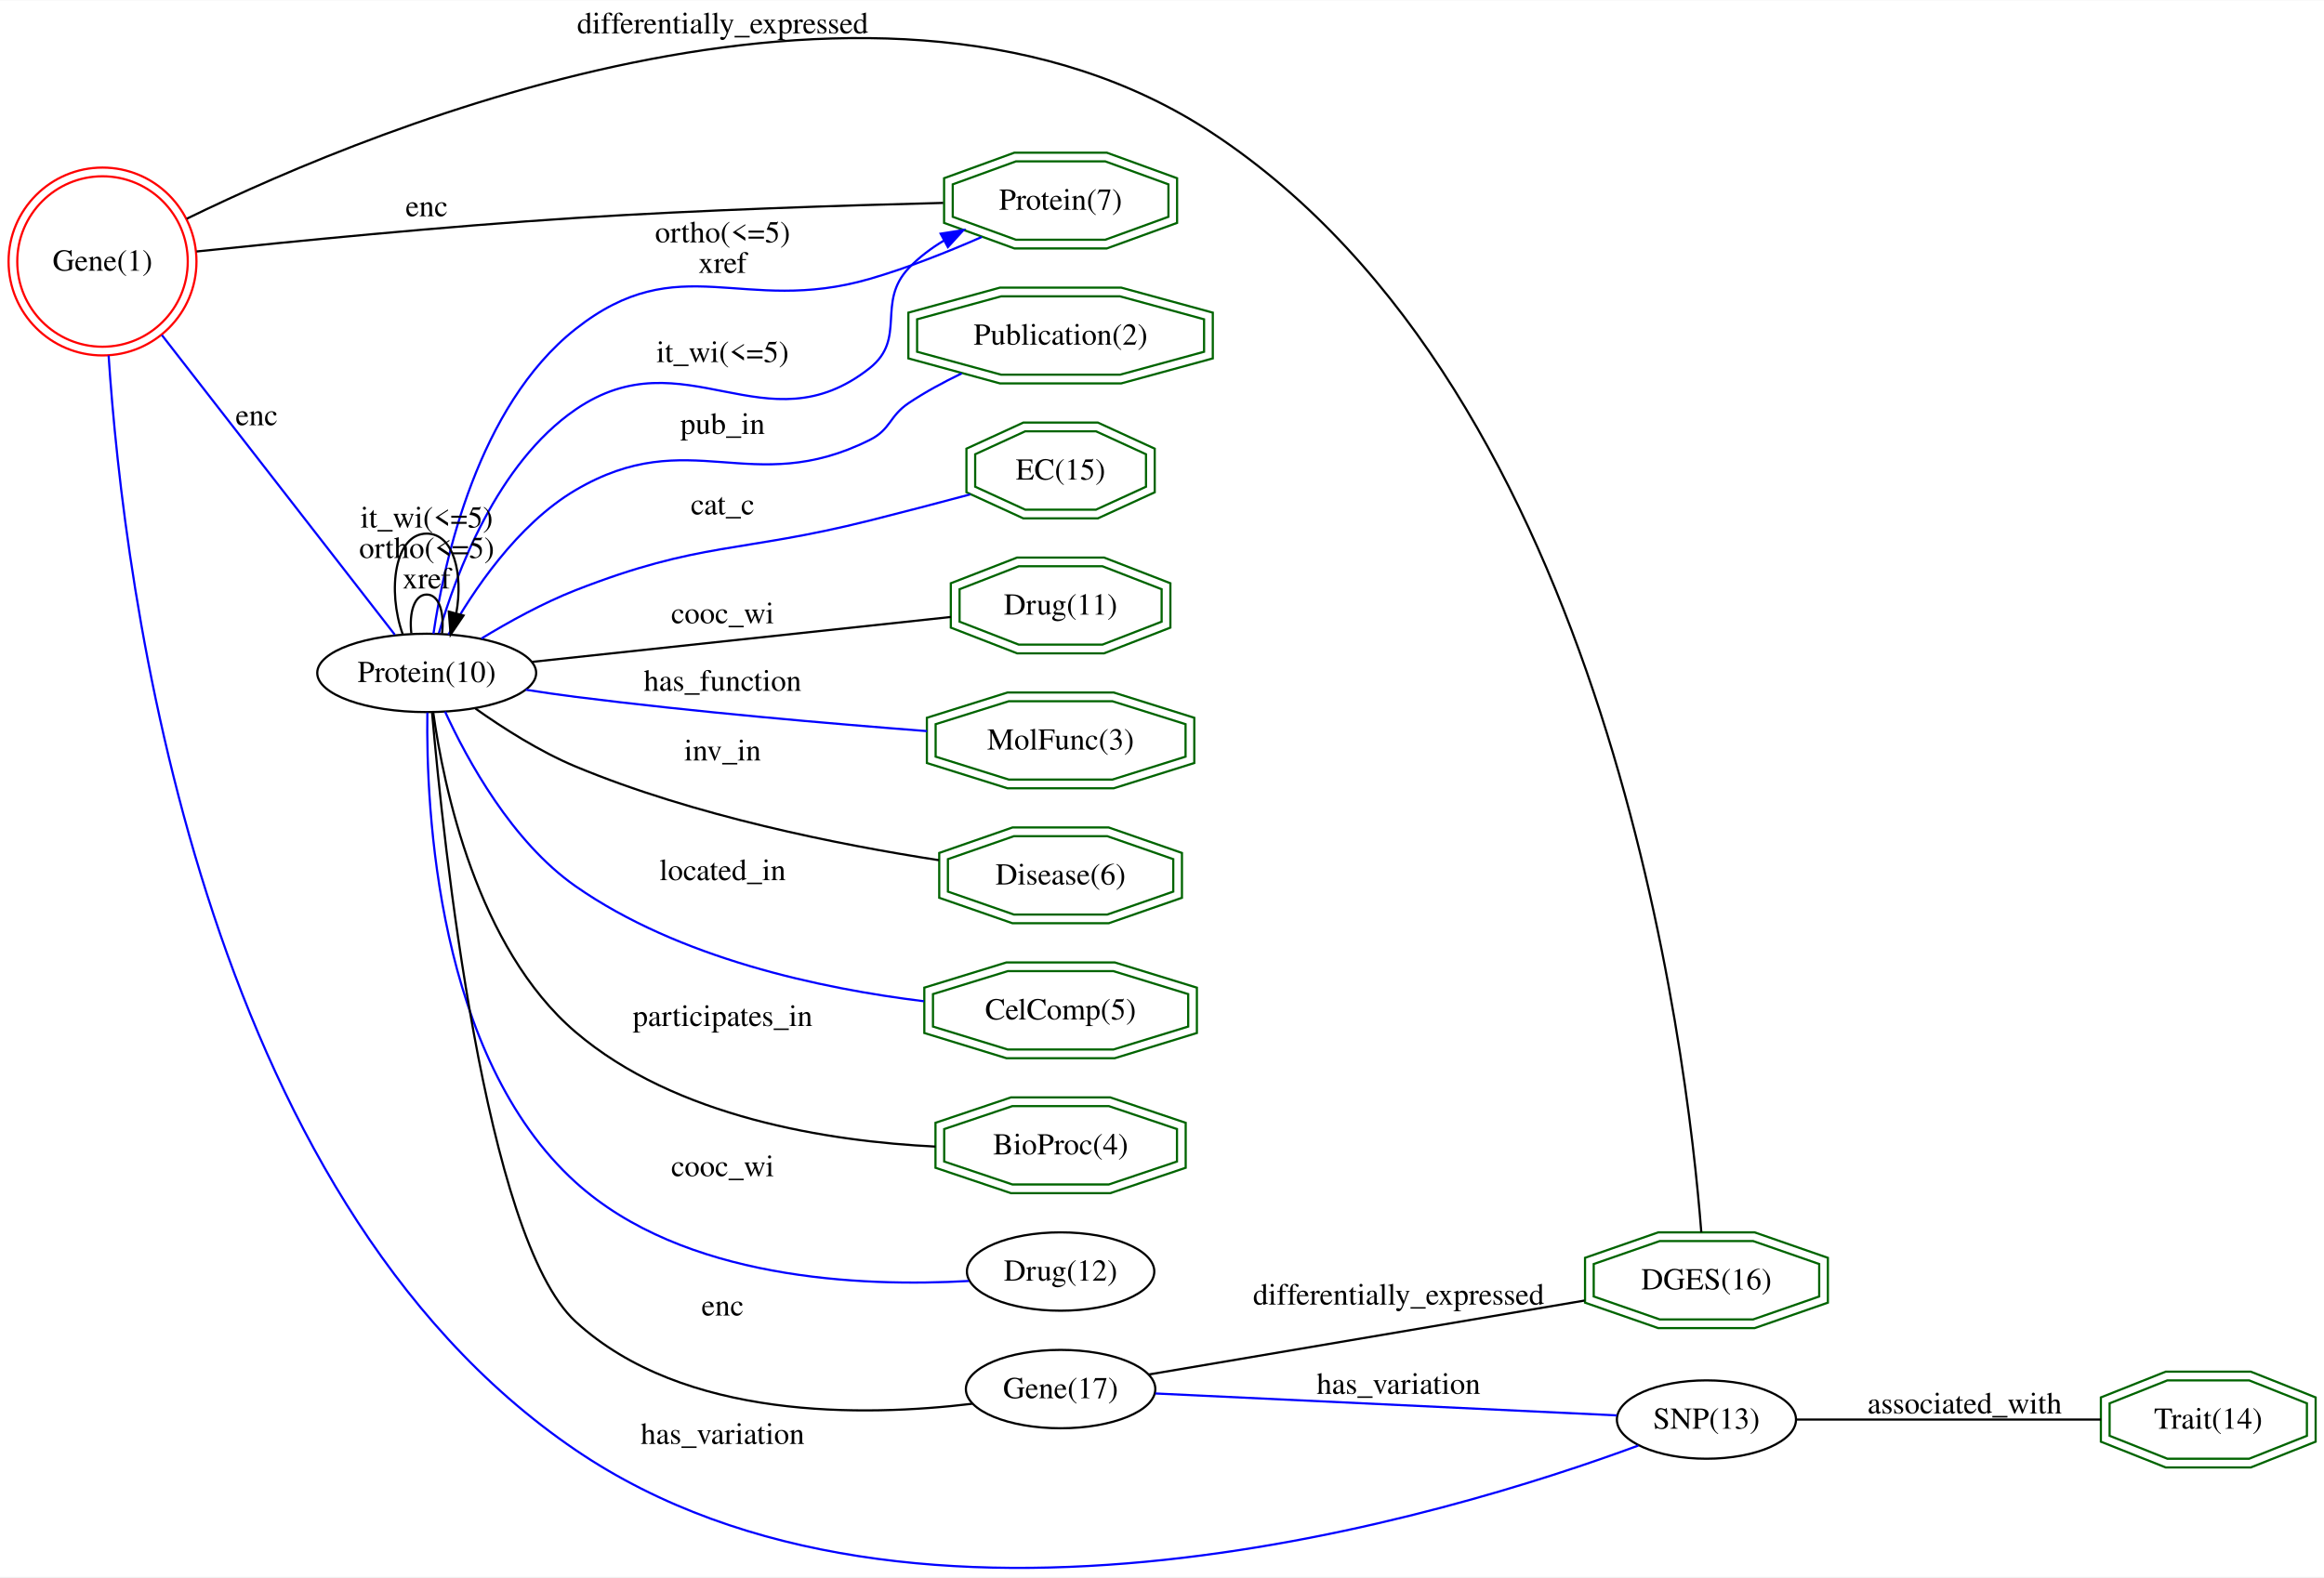
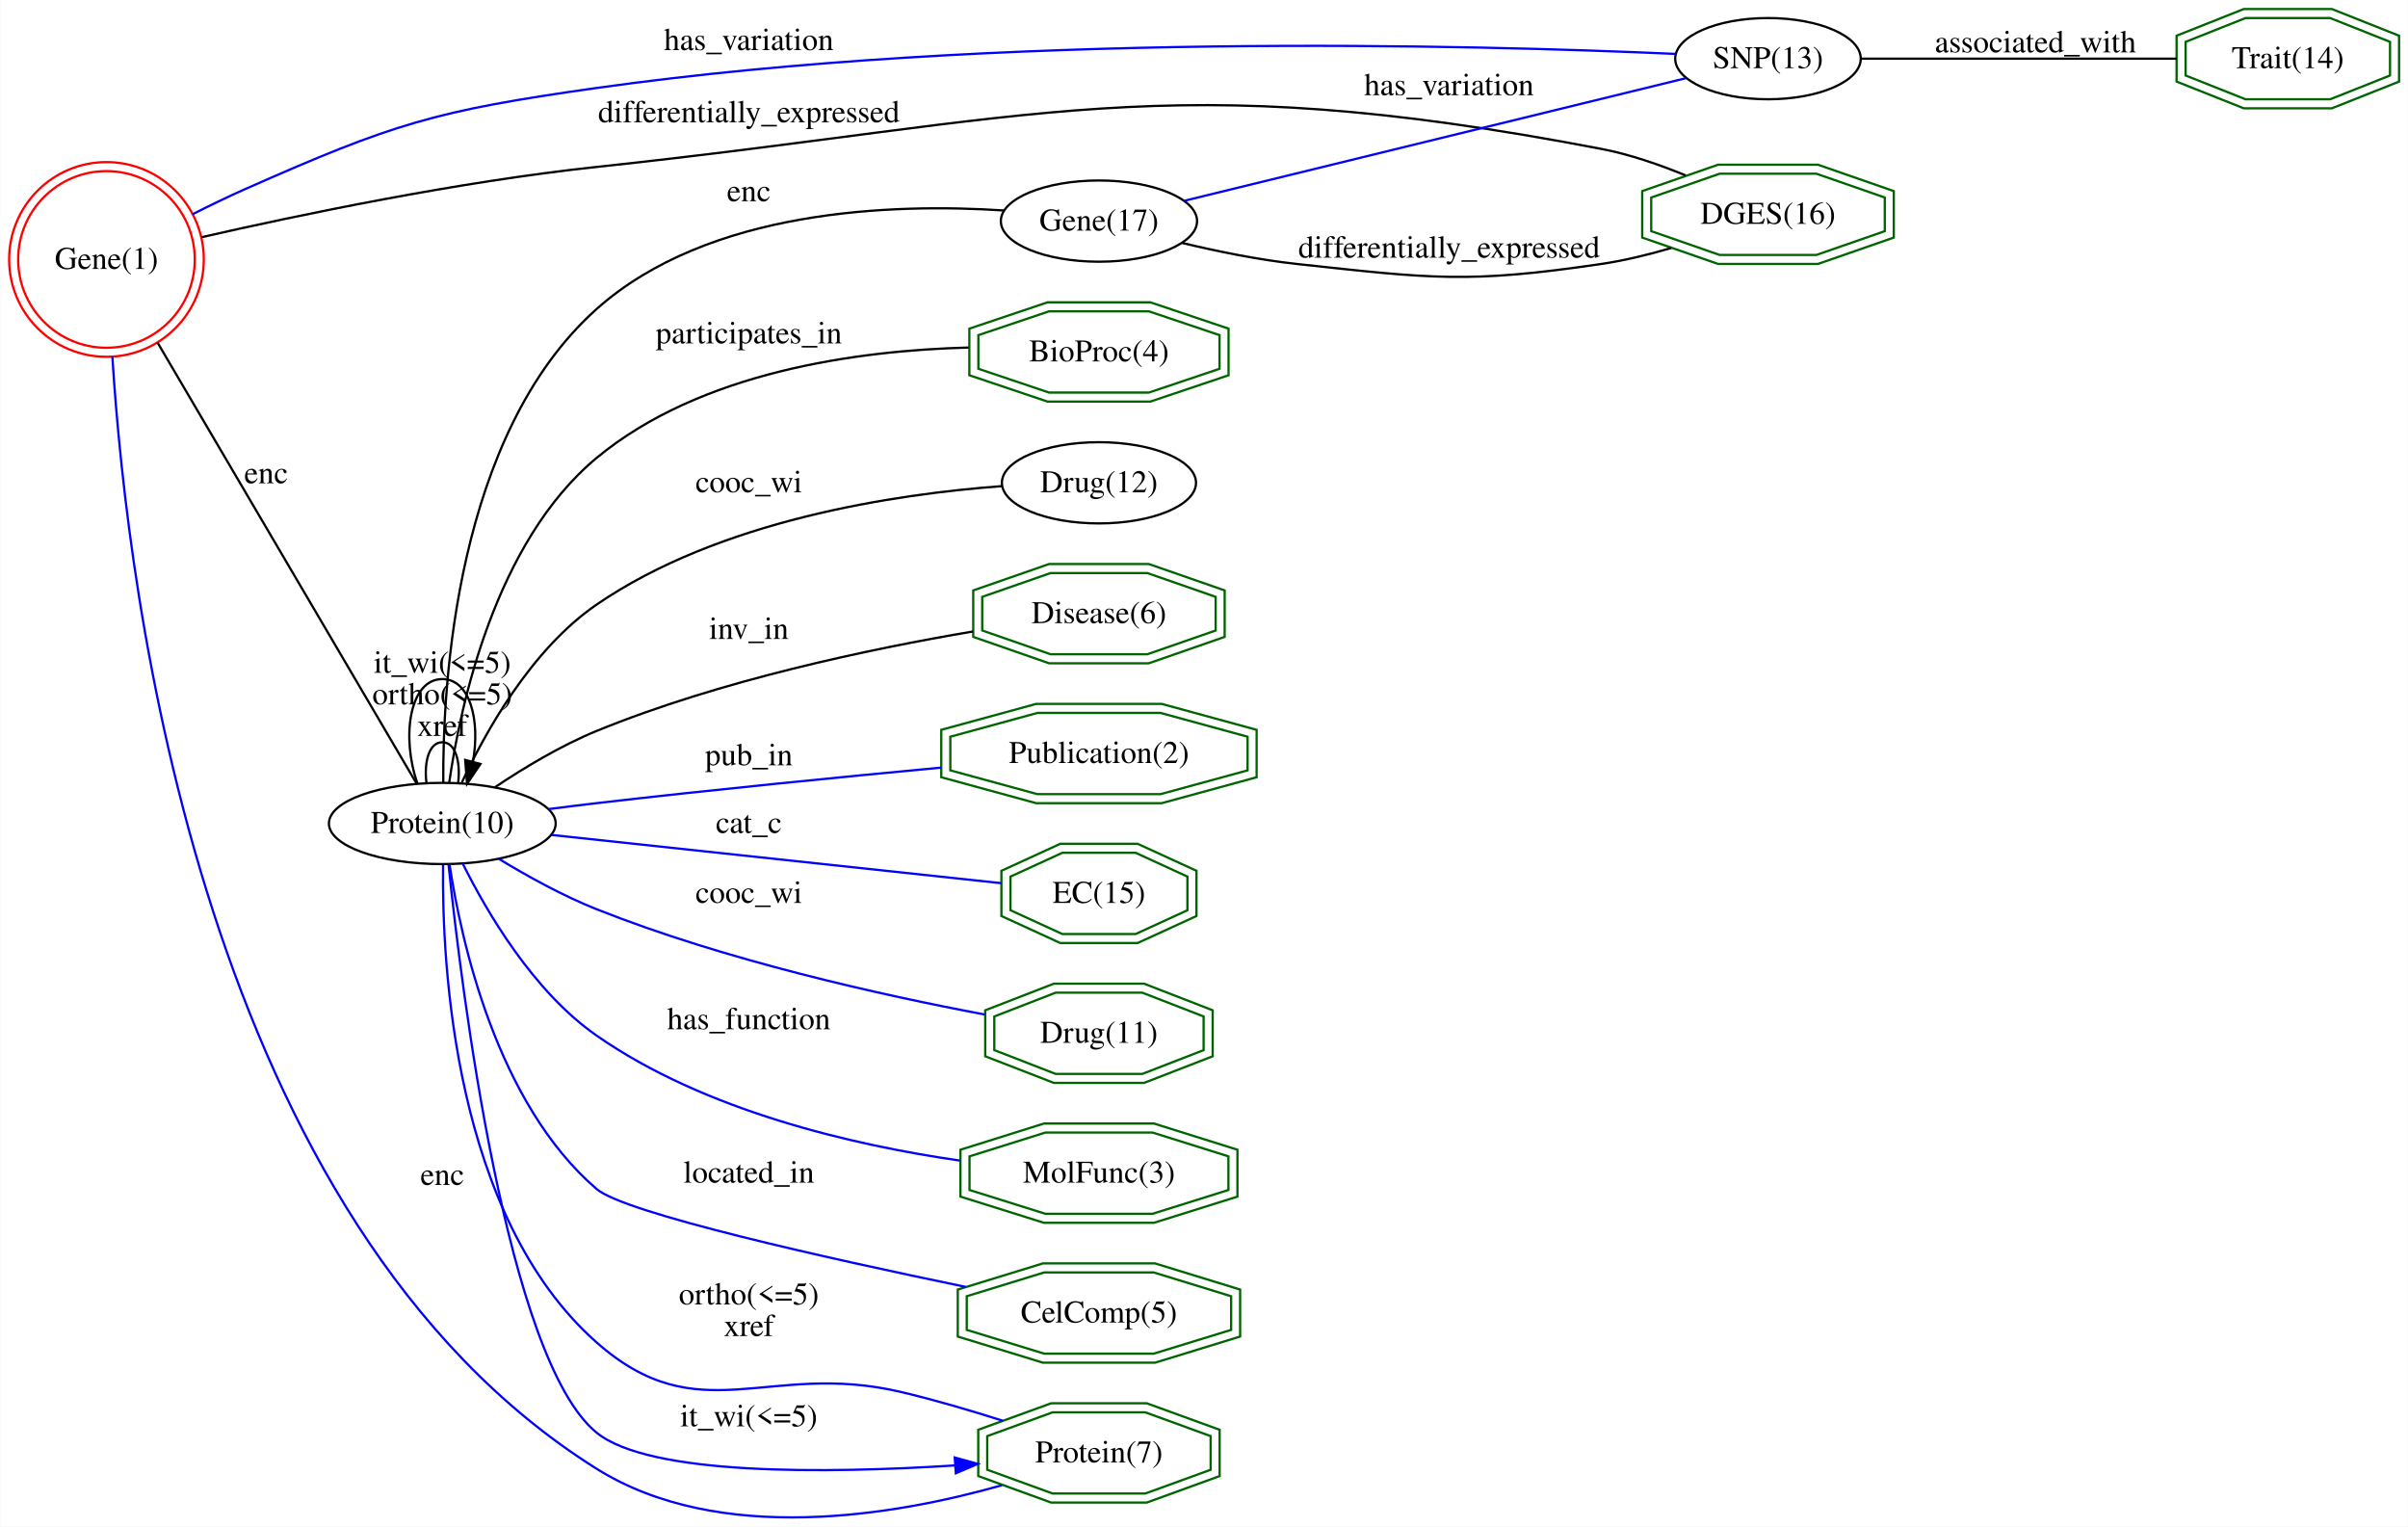
- <svg xmlns="http://www.w3.org/2000/svg" width="1423px" height="966px" viewBox="0.00 0.00 1067.32 724.28">
-   <g id="graph0" class="graph" transform=" rotate(0) translate(4 720.28)">
-     <polygon fill="white" stroke="transparent" points="-4,4 -4,-720.28 1063.32,-720.28 1063.32,4 -4,4" />
+ <svg xmlns="http://www.w3.org/2000/svg" width="1423px" height="902px" viewBox="0.00 0.00 1067.32 676.70">
+   <g id="graph0" class="graph" transform=" rotate(0) translate(4 672.7)">
+     <polygon fill="white" stroke="transparent" points="-4,4 -4,-672.7 1063.32,-672.7 1063.32,4 -4,4" />
    <g id="node1" class="node">
-       <polygon fill="none" stroke="darkgreen" points="548.98,-558.82 548.98,-573.73 510.38,-584.28 455.79,-584.28 417.19,-573.73 417.19,-558.82 455.79,-548.28 510.38,-548.28 548.98,-558.82" />
-       <polygon fill="none" stroke="darkgreen" points="552.99,-555.77 552.99,-576.79 510.92,-588.28 455.25,-588.28 413.18,-576.79 413.18,-555.77 455.25,-544.28 510.92,-544.28 552.99,-555.77" />
-       <text text-anchor="middle" x="483.09" y="-562.08" font-family="Times,serif" font-size="14.00">Publication(2)</text>
+       <polygon fill="none" stroke="darkgreen" points="1055.47,-639.24 1055.47,-654.15 1028.93,-664.7 991.4,-664.7 964.86,-654.15 964.86,-639.24 991.4,-628.7 1028.93,-628.7 1055.47,-639.24" />
+       <polygon fill="none" stroke="darkgreen" points="1059.48,-636.53 1059.48,-656.87 1029.7,-668.7 990.63,-668.7 960.85,-656.87 960.85,-636.53 990.63,-624.7 1029.7,-624.7 1059.48,-636.53" />
+       <text text-anchor="middle" x="1010.16" y="-642.5" font-family="Times,serif" font-size="14.00">Trait(14)</text>
    </g>
    <g id="node2" class="node">
-       <polygon fill="none" stroke="darkgreen" points="522.31,-496.82 522.31,-511.73 499.34,-522.28 466.84,-522.28 443.86,-511.73 443.86,-496.82 466.84,-486.28 499.34,-486.28 522.31,-496.82" />
-       <polygon fill="none" stroke="darkgreen" points="526.32,-494.26 526.32,-514.3 500.21,-526.28 465.96,-526.28 439.85,-514.3 439.85,-494.26 465.96,-482.28 500.21,-482.28 526.32,-494.26" />
-       <text text-anchor="middle" x="483.09" y="-500.08" font-family="Times,serif" font-size="14.00">EC(15)</text>
+       <polygon fill="none" stroke="darkgreen" points="534.83,-393.24 534.83,-408.15 504.52,-418.7 461.65,-418.7 431.34,-408.15 431.34,-393.24 461.65,-382.7 504.52,-382.7 534.83,-393.24" />
+       <polygon fill="none" stroke="darkgreen" points="538.82,-390.4 538.82,-411 505.19,-422.7 460.98,-422.7 427.35,-411 427.35,-390.4 460.98,-378.7 505.19,-378.7 538.82,-390.4" />
+       <text text-anchor="middle" x="483.09" y="-396.5" font-family="Times,serif" font-size="14.00">Disease(6)</text>
    </g>
    <g id="node3" class="node">
-       <polygon fill="none" stroke="darkgreen" points="529.49,-434.82 529.49,-449.73 502.31,-460.28 463.87,-460.28 436.69,-449.73 436.69,-434.82 463.87,-424.28 502.31,-424.28 529.49,-434.82" />
-       <polygon fill="none" stroke="darkgreen" points="533.51,-432.09 533.51,-452.47 503.06,-464.28 463.11,-464.28 432.67,-452.47 432.67,-432.09 463.11,-420.28 503.06,-420.28 533.51,-432.09" />
-       <text text-anchor="middle" x="483.09" y="-438.08" font-family="Times,serif" font-size="14.00">Drug(11)</text>
+       <polygon fill="none" stroke="darkgreen" points="548.98,-331.24 548.98,-346.15 510.38,-356.7 455.79,-356.7 417.19,-346.15 417.19,-331.24 455.79,-320.7 510.38,-320.7 548.98,-331.24" />
+       <polygon fill="none" stroke="darkgreen" points="552.99,-328.19 552.99,-349.21 510.92,-360.7 455.25,-360.7 413.18,-349.21 413.18,-328.19 455.25,-316.7 510.92,-316.7 552.99,-328.19" />
+       <text text-anchor="middle" x="483.09" y="-334.5" font-family="Times,serif" font-size="14.00">Publication(2)</text>
    </g>
    <g id="node4" class="node">
-       <polygon fill="none" stroke="darkgreen" points="831.48,-124.82 831.48,-139.73 801.15,-150.28 758.26,-150.28 727.93,-139.73 727.93,-124.82 758.26,-114.28 801.15,-114.28 831.48,-124.82" />
-       <polygon fill="none" stroke="darkgreen" points="835.47,-121.98 835.47,-142.58 801.82,-154.28 757.59,-154.28 723.94,-142.58 723.94,-121.98 757.59,-110.28 801.82,-110.28 835.47,-121.98" />
-       <text text-anchor="middle" x="779.7" y="-128.08" font-family="Times,serif" font-size="14.00">DGES(16)</text>
+       <polygon fill="none" stroke="darkgreen" points="522.31,-269.24 522.31,-284.15 499.34,-294.7 466.84,-294.7 443.86,-284.15 443.86,-269.24 466.84,-258.7 499.34,-258.7 522.31,-269.24" />
+       <polygon fill="none" stroke="darkgreen" points="526.32,-266.68 526.32,-286.72 500.21,-298.7 465.96,-298.7 439.85,-286.72 439.85,-266.68 465.96,-254.7 500.21,-254.7 526.32,-266.68" />
+       <text text-anchor="middle" x="483.09" y="-272.5" font-family="Times,serif" font-size="14.00">EC(15)</text>
    </g>
    <g id="node5" class="node">
-       <polygon fill="none" stroke="darkgreen" points="1055.47,-60.82 1055.47,-75.73 1028.93,-86.28 991.4,-86.28 964.86,-75.73 964.86,-60.82 991.4,-50.28 1028.93,-50.28 1055.47,-60.82" />
-       <polygon fill="none" stroke="darkgreen" points="1059.48,-58.11 1059.48,-78.45 1029.7,-90.28 990.63,-90.28 960.85,-78.45 960.85,-58.11 990.63,-46.28 1029.7,-46.28 1059.48,-58.11" />
-       <text text-anchor="middle" x="1010.16" y="-64.08" font-family="Times,serif" font-size="14.00">Trait(14)</text>
+       <polygon fill="none" stroke="darkgreen" points="529.49,-207.24 529.49,-222.15 502.31,-232.7 463.87,-232.7 436.69,-222.15 436.69,-207.24 463.87,-196.7 502.31,-196.7 529.49,-207.24" />
+       <polygon fill="none" stroke="darkgreen" points="533.51,-204.51 533.51,-224.89 503.06,-236.7 463.11,-236.7 432.67,-224.89 432.67,-204.51 463.11,-192.7 503.06,-192.7 533.51,-204.51" />
+       <text text-anchor="middle" x="483.09" y="-210.5" font-family="Times,serif" font-size="14.00">Drug(11)</text>
    </g>
    <g id="node6" class="node">
-       <polygon fill="none" stroke="darkgreen" points="540.48,-372.82 540.48,-387.73 506.86,-398.28 459.32,-398.28 425.7,-387.73 425.7,-372.82 459.32,-362.28 506.86,-362.28 540.48,-372.82" />
-       <polygon fill="none" stroke="darkgreen" points="544.49,-369.89 544.49,-390.67 507.48,-402.28 458.7,-402.28 421.68,-390.67 421.68,-369.89 458.7,-358.28 507.48,-358.28 544.49,-369.89" />
-       <text text-anchor="middle" x="483.09" y="-376.08" font-family="Times,serif" font-size="14.00">MolFunc(3)</text>
+       <polygon fill="none" stroke="darkgreen" points="831.48,-570.24 831.48,-585.15 801.15,-595.7 758.26,-595.7 727.93,-585.15 727.93,-570.24 758.26,-559.7 801.15,-559.7 831.48,-570.24" />
+       <polygon fill="none" stroke="darkgreen" points="835.47,-567.4 835.47,-588 801.82,-599.7 757.59,-599.7 723.94,-588 723.94,-567.4 757.59,-555.7 801.82,-555.7 835.47,-567.4" />
+       <text text-anchor="middle" x="779.7" y="-573.5" font-family="Times,serif" font-size="14.00">DGES(16)</text>
    </g>
    <g id="node7" class="node">
-       <polygon fill="none" stroke="darkgreen" points="534.83,-310.82 534.83,-325.73 504.52,-336.28 461.65,-336.28 431.34,-325.73 431.34,-310.82 461.65,-300.28 504.52,-300.28 534.83,-310.82" />
-       <polygon fill="none" stroke="darkgreen" points="538.82,-307.98 538.82,-328.58 505.19,-340.28 460.98,-340.28 427.35,-328.58 427.35,-307.98 460.98,-296.28 505.19,-296.28 538.82,-307.98" />
-       <text text-anchor="middle" x="483.09" y="-314.08" font-family="Times,serif" font-size="14.00">Disease(6)</text>
+       <polygon fill="none" stroke="darkgreen" points="540.48,-145.24 540.48,-160.15 506.86,-170.7 459.32,-170.7 425.7,-160.15 425.7,-145.24 459.32,-134.7 506.86,-134.7 540.48,-145.24" />
+       <polygon fill="none" stroke="darkgreen" points="544.49,-142.31 544.49,-163.09 507.48,-174.7 458.7,-174.7 421.68,-163.09 421.68,-142.31 458.7,-130.7 507.48,-130.7 544.49,-142.31" />
+       <text text-anchor="middle" x="483.09" y="-148.5" font-family="Times,serif" font-size="14.00">MolFunc(3)</text>
    </g>
    <g id="node8" class="node">
-       <polygon fill="none" stroke="darkgreen" points="541.69,-248.82 541.69,-263.73 507.36,-274.28 458.81,-274.28 424.48,-263.73 424.48,-248.82 458.81,-238.28 507.36,-238.28 541.69,-248.82" />
-       <polygon fill="none" stroke="darkgreen" points="545.68,-245.86 545.68,-266.69 507.96,-278.28 458.22,-278.28 420.5,-266.69 420.5,-245.86 458.22,-234.28 507.96,-234.28 545.68,-245.86" />
-       <text text-anchor="middle" x="483.09" y="-252.08" font-family="Times,serif" font-size="14.00">CelComp(5)</text>
+       <polygon fill="none" stroke="darkgreen" points="541.69,-83.24 541.69,-98.15 507.36,-108.7 458.81,-108.7 424.48,-98.15 424.48,-83.24 458.81,-72.7 507.36,-72.7 541.69,-83.24" />
+       <polygon fill="none" stroke="darkgreen" points="545.68,-80.28 545.68,-101.11 507.96,-112.7 458.22,-112.7 420.5,-101.11 420.5,-80.28 458.22,-68.7 507.96,-68.7 545.68,-80.28" />
+       <text text-anchor="middle" x="483.09" y="-86.5" font-family="Times,serif" font-size="14.00">CelComp(5)</text>
    </g>
    <g id="node9" class="node">
-       <polygon fill="none" stroke="darkgreen" points="532.61,-620.82 532.61,-635.73 503.6,-646.28 462.57,-646.28 433.56,-635.73 433.56,-620.82 462.57,-610.28 503.6,-610.28 532.61,-620.82" />
-       <polygon fill="none" stroke="darkgreen" points="536.59,-618.02 536.59,-638.54 504.3,-650.28 461.88,-650.28 429.58,-638.54 429.58,-618.02 461.88,-606.28 504.3,-606.28 536.59,-618.02" />
-       <text text-anchor="middle" x="483.09" y="-624.08" font-family="Times,serif" font-size="14.00">Protein(7)</text>
+       <polygon fill="none" stroke="darkgreen" points="532.61,-21.24 532.61,-36.15 503.6,-46.7 462.57,-46.7 433.56,-36.15 433.56,-21.24 462.57,-10.7 503.6,-10.7 532.61,-21.24" />
+       <polygon fill="none" stroke="darkgreen" points="536.59,-18.44 536.59,-38.96 504.3,-50.7 461.88,-50.7 429.58,-38.96 429.58,-18.44 461.88,-6.7 504.3,-6.7 536.59,-18.44" />
+       <text text-anchor="middle" x="483.09" y="-24.5" font-family="Times,serif" font-size="14.00">Protein(7)</text>
    </g>
    <g id="node10" class="node">
-       <polygon fill="none" stroke="darkgreen" points="536.54,-186.82 536.54,-201.73 505.23,-212.28 460.95,-212.28 429.63,-201.73 429.63,-186.82 460.95,-176.28 505.23,-176.28 536.54,-186.82" />
-       <polygon fill="none" stroke="darkgreen" points="540.54,-183.95 540.54,-204.61 505.88,-216.28 460.29,-216.28 425.63,-204.61 425.63,-183.95 460.29,-172.28 505.88,-172.28 540.54,-183.95" />
-       <text text-anchor="middle" x="483.09" y="-190.08" font-family="Times,serif" font-size="14.00">BioProc(4)</text>
+       <polygon fill="none" stroke="darkgreen" points="536.54,-509.24 536.54,-524.15 505.23,-534.7 460.95,-534.7 429.63,-524.15 429.63,-509.24 460.95,-498.7 505.23,-498.7 536.54,-509.24" />
+       <polygon fill="none" stroke="darkgreen" points="540.54,-506.37 540.54,-527.03 505.88,-538.7 460.29,-538.7 425.63,-527.03 425.63,-506.37 460.29,-494.7 505.88,-494.7 540.54,-506.37" />
+       <text text-anchor="middle" x="483.09" y="-512.5" font-family="Times,serif" font-size="14.00">BioProc(4)</text>
    </g>
    <g id="node11" class="node">
-       <ellipse fill="none" stroke="red" cx="43.08" cy="-600.28" rx="39.15" ry="39.15" />
-       <ellipse fill="none" stroke="red" cx="43.08" cy="-600.28" rx="43.15" ry="43.15" />
-       <text text-anchor="middle" x="43.08" y="-596.08" font-family="Times,serif" font-size="14.00">Gene(1)</text>
+       <ellipse fill="none" stroke="red" cx="43.08" cy="-557.7" rx="39.15" ry="39.15" />
+       <ellipse fill="none" stroke="red" cx="43.08" cy="-557.7" rx="43.15" ry="43.15" />
+       <text text-anchor="middle" x="43.08" y="-553.5" font-family="Times,serif" font-size="14.00">Gene(1)</text>
    </g>
    <g id="edge17" class="edge">
-       <path fill="none" stroke="black" d="M81.75,-619.92C171.66,-663.79 402.48,-758.38 552.79,-659.28 735,-539.14 770.81,-238.23 777.34,-154.31" />
-       <text text-anchor="middle" x="327.87" y="-705.08" font-family="Times,serif" font-size="14.00">differentially_expressed</text>
+       <path fill="none" stroke="black" d="M85.24,-567.56C128.54,-577.44 198.79,-592.11 260.35,-598.7 457.25,-619.76 511.34,-643.97 705.82,-606.7 718.39,-604.29 731.56,-599.74 743.19,-594.95" />
+       <text text-anchor="middle" x="327.87" y="-618.5" font-family="Times,serif" font-size="14.00">differentially_expressed</text>
+     </g>
+     <g id="edge18" class="edge">
+       <path fill="none" stroke="blue" d="M45.7,-514.58C52.38,-407.57 86.46,-130.65 260.35,-21.7 314.86,12.45 392.61,-0.93 440.09,-14.37" />
+       <text text-anchor="middle" x="191.97" y="-147.5" font-family="Times,serif" font-size="14.00">enc</text>
+     </g>
+     <g id="node12" class="node">
+       <ellipse fill="none" stroke="black" cx="779.7" cy="-646.7" rx="41.13" ry="18" />
+       <text text-anchor="middle" x="779.7" y="-642.5" font-family="Times,serif" font-size="14.00">SNP(13)</text>
+     </g>
+     <g id="edge20" class="edge">
+       <path fill="none" stroke="blue" d="M81.24,-577.74C88.75,-581.54 96.64,-585.37 104.15,-588.7 170.2,-617.97 188.82,-623.6 260.35,-633.7 437.29,-658.67 651.48,-652.73 738.78,-648.8" />
+       <text text-anchor="middle" x="327.87" y="-650.5" font-family="Times,serif" font-size="14.00">has_variation</text>
+     </g>
+     <g id="node13" class="node">
+       <ellipse fill="none" stroke="black" cx="191.97" cy="-307.7" rx="50.27" ry="18" />
+       <text text-anchor="middle" x="191.97" y="-303.5" font-family="Times,serif" font-size="14.00">Protein(10)</text>
    </g>
    <g id="edge19" class="edge">
-       <path fill="none" stroke="black" d="M86.29,-604.89C129.85,-609.48 199.77,-616.39 260.35,-620.28 318.02,-623.98 384.23,-626.09 429.18,-627.2" />
-       <text text-anchor="middle" x="191.97" y="-621.08" font-family="Times,serif" font-size="14.00">enc</text>
+       <path fill="none" stroke="black" d="M65.75,-520.81C97.83,-466.21 156.73,-365.97 180.55,-325.42" />
+       <text text-anchor="middle" x="113.87" y="-458.5" font-family="Times,serif" font-size="14.00">enc</text>
    </g>
-     <g id="node12" class="node">
-       <ellipse fill="none" stroke="black" cx="191.97" cy="-411.28" rx="50.27" ry="18" />
-       <text text-anchor="middle" x="191.97" y="-407.08" font-family="Times,serif" font-size="14.00">Protein(10)</text>
+     <g id="edge1" class="edge">
+       <path fill="none" stroke="black" d="M821.02,-646.7C860.09,-646.7 919.38,-646.7 960.93,-646.7" />
+       <text text-anchor="middle" x="898.3" y="-649.5" font-family="Times,serif" font-size="14.00">associated_with</text>
    </g>
-     <g id="edge18" class="edge">
-       <path fill="none" stroke="blue" d="M70.34,-566.49C101.7,-526.14 152.95,-460.19 177.3,-428.86" />
-       <text text-anchor="middle" x="113.87" y="-525.08" font-family="Times,serif" font-size="14.00">enc</text>
+     <g id="edge7" class="edge">
+       <path fill="none" stroke="black" d="M215.4,-323.83C228.07,-332.29 244.51,-342.21 260.35,-348.7 315.06,-371.09 381.49,-385.06 427.3,-392.81" />
+       <text text-anchor="middle" x="327.87" y="-389.5" font-family="Times,serif" font-size="14.00">inv_in</text>
+     </g>
+     <g id="edge12" class="edge">
+       <path fill="none" stroke="blue" d="M239.34,-314.1C246.38,-315.01 253.55,-315.91 260.35,-316.7 311.46,-322.64 369.31,-328.35 413.11,-332.46" />
+       <text text-anchor="middle" x="327.87" y="-333.5" font-family="Times,serif" font-size="14.00">pub_in</text>
+     </g>
+     <g id="edge2" class="edge">
+       <path fill="none" stroke="blue" d="M240.39,-302.61C295.82,-296.67 386.71,-286.93 439.82,-281.23" />
+       <text text-anchor="middle" x="327.87" y="-303.5" font-family="Times,serif" font-size="14.00">cat_c</text>
+     </g>
+     <g id="edge4" class="edge">
+       <path fill="none" stroke="blue" d="M217.13,-291.96C229.63,-284.37 245.38,-275.65 260.35,-269.7 317.48,-246.99 386.72,-231.62 432.46,-223.02" />
+       <text text-anchor="middle" x="327.87" y="-272.5" font-family="Times,serif" font-size="14.00">cooc_wi</text>
+     </g>
+     <g id="edge6" class="edge">
+       <path fill="none" stroke="blue" d="M201,-289.98C211.58,-268.68 232.18,-233.33 260.35,-213.7 308.34,-180.26 374.02,-165.11 421.43,-158.28" />
+       <text text-anchor="middle" x="327.87" y="-216.5" font-family="Times,serif" font-size="14.00">has_function</text>
+     </g>
+     <g id="edge8" class="edge">
+       <path fill="none" stroke="blue" d="M195.18,-289.53C200.27,-255.88 216,-183.82 260.35,-145.7 272.86,-134.96 362.63,-114.97 424.05,-102.28" />
+       <text text-anchor="middle" x="327.87" y="-148.5" font-family="Times,serif" font-size="14.00">located_in</text>
+     </g>
+     <g id="edge10" class="edge">
+       <path fill="none" stroke="blue" d="M192.3,-289.4C191.77,-245.48 197.05,-133.63 260.35,-77.7 305.92,-37.44 336.2,-69.66 395.38,-55.7 410.27,-52.19 426.32,-47.46 440.52,-42.94" />
+       <text text-anchor="middle" x="327.87" y="-94.5" font-family="Times,serif" font-size="14.00">ortho(&lt;=5)</text>
+       <text text-anchor="middle" x="327.87" y="-80.5" font-family="Times,serif" font-size="14.00">xref</text>
+     </g>
+     <g id="edge14" class="edge">
+       <path fill="none" stroke="blue" d="M194.74,-289.38C200.49,-233.98 220.64,-70.03 260.35,-37.7 283.89,-18.54 362.43,-19.55 419.36,-23.16" />
+       <polygon fill="blue" stroke="blue" points="419.15,-26.66 429.37,-23.84 419.63,-19.67 419.15,-26.66" />
+       <text text-anchor="middle" x="327.87" y="-40.5" font-family="Times,serif" font-size="14.00">it_wi(&lt;=5)</text>
+     </g>
+     <g id="edge11" class="edge">
+       <path fill="none" stroke="black" d="M195.02,-325.74C199.87,-359.52 215.23,-432.25 260.35,-469.7 306.53,-508.02 376.38,-517.37 425.31,-518.66" />
+       <text text-anchor="middle" x="327.87" y="-520.5" font-family="Times,serif" font-size="14.00">participates_in</text>
+     </g>
+     <g id="edge9" class="edge">
+       <path fill="none" stroke="black" d="M184.91,-325.85C183.83,-335.24 186.18,-343.7 191.97,-343.7 197.76,-343.7 200.11,-335.24 199.02,-325.85" />
+       <text text-anchor="middle" x="191.97" y="-360.5" font-family="Times,serif" font-size="14.00">ortho(&lt;=5)</text>
+       <text text-anchor="middle" x="191.97" y="-346.5" font-family="Times,serif" font-size="14.00">xref</text>
+     </g>
+     <g id="edge13" class="edge">
+       <path fill="none" stroke="black" d="M181,-325.29C173.69,-345.82 177.34,-371.7 191.97,-371.7 204.31,-371.7 208.84,-353.28 205.56,-335.19" />
+       <polygon fill="black" stroke="black" points="208.88,-334.06 202.94,-325.29 202.12,-335.86 208.88,-334.06" />
+       <text text-anchor="middle" x="191.97" y="-374.5" font-family="Times,serif" font-size="14.00">it_wi(&lt;=5)</text>
+     </g>
+     <g id="node14" class="node">
+       <ellipse fill="none" stroke="black" cx="483.09" cy="-458.7" rx="43.03" ry="18" />
+       <text text-anchor="middle" x="483.09" y="-454.5" font-family="Times,serif" font-size="14.00">Drug(12)</text>
+     </g>
+     <g id="edge3" class="edge">
+       <path fill="none" stroke="black" d="M200.58,-325.73C210.85,-347.82 231.27,-384.75 260.35,-404.7 314.92,-442.13 392.65,-453.7 440.11,-457.23" />
+       <text text-anchor="middle" x="327.87" y="-454.5" font-family="Times,serif" font-size="14.00">cooc_wi</text>
    </g>
    <g id="node15" class="node">
-       <ellipse fill="none" stroke="black" cx="779.7" cy="-68.28" rx="41.13" ry="18" />
-       <text text-anchor="middle" x="779.7" y="-64.08" font-family="Times,serif" font-size="14.00">SNP(13)</text>
-     </g>
-     <g id="edge20" class="edge">
-       <path fill="none" stroke="blue" d="M45.88,-557.11C52.95,-449.84 87.9,-171.46 260.35,-54.28 415.98,51.47 662.99,-24.78 748.44,-56.34" />
-       <text text-anchor="middle" x="327.87" y="-57.08" font-family="Times,serif" font-size="14.00">has_variation</text>
-     </g>
-     <g id="edge11" class="edge">
-       <path fill="none" stroke="blue" d="M201.98,-428.94C212.97,-448.53 233.44,-479.45 260.35,-495.28 312.83,-526.14 340.91,-491.1 395.38,-518.28 405.23,-523.19 404.24,-529.15 413.38,-535.28 420.88,-540.3 429.33,-544.87 437.67,-548.87" />
-       <text text-anchor="middle" x="327.87" y="-521.08" font-family="Times,serif" font-size="14.00">pub_in</text>
-     </g>
-     <g id="edge1" class="edge">
-       <path fill="none" stroke="blue" d="M217.11,-427.08C229.6,-434.69 245.35,-443.4 260.35,-449.28 317.79,-471.76 335.57,-466.26 395.38,-481.28 410.49,-485.07 427.02,-489.41 441.56,-493.29" />
-       <text text-anchor="middle" x="327.87" y="-484.08" font-family="Times,serif" font-size="14.00">cat_c</text>
-     </g>
-     <g id="edge2" class="edge">
-       <path fill="none" stroke="black" d="M240.39,-416.36C293.41,-422.05 378.89,-431.21 432.71,-436.98" />
-       <text text-anchor="middle" x="327.87" y="-434.08" font-family="Times,serif" font-size="14.00">cooc_wi</text>
+       <ellipse fill="none" stroke="black" cx="483.09" cy="-574.7" rx="43.5" ry="18" />
+       <text text-anchor="middle" x="483.09" y="-570.5" font-family="Times,serif" font-size="14.00">Gene(17)</text>
    </g>
    <g id="edge5" class="edge">
-       <path fill="none" stroke="blue" d="M237.49,-403.55C245.1,-402.36 252.94,-401.22 260.35,-400.28 314.8,-393.39 377.07,-387.99 421.73,-384.55" />
-       <text text-anchor="middle" x="327.87" y="-403.08" font-family="Times,serif" font-size="14.00">has_function</text>
-     </g>
-     <g id="edge6" class="edge">
-       <path fill="none" stroke="black" d="M214.36,-394.9C227.11,-385.86 243.96,-375.11 260.35,-368.28 314.81,-345.58 381.28,-332.34 427.16,-325.26" />
-       <text text-anchor="middle" x="327.87" y="-371.08" font-family="Times,serif" font-size="14.00">inv_in</text>
-     </g>
-     <g id="edge7" class="edge">
-       <path fill="none" stroke="blue" d="M200.39,-393.51C210.59,-371.3 231.08,-333.74 260.35,-313.28 307.75,-280.15 372.9,-266.26 420.31,-260.45" />
-       <text text-anchor="middle" x="327.87" y="-316.08" font-family="Times,serif" font-size="14.00">located_in</text>
-     </g>
-     <g id="edge9" class="edge">
-       <path fill="none" stroke="blue" d="M195.07,-429.31C199.98,-462.67 215.41,-533.8 260.35,-569.28 308.14,-607 336.9,-575.39 395.38,-592.28 412.77,-597.3 431.37,-604.73 446.88,-611.54" />
-       <text text-anchor="middle" x="327.87" y="-609.08" font-family="Times,serif" font-size="14.00">ortho(&lt;=5)</text>
-       <text text-anchor="middle" x="327.87" y="-595.08" font-family="Times,serif" font-size="14.00">xref</text>
-     </g>
-     <g id="edge13" class="edge">
-       <path fill="none" stroke="blue" d="M197.56,-429.56C205.43,-456.81 224.27,-507.52 260.35,-532.28 310.33,-566.56 347.84,-513.7 395.38,-551.28 412.61,-564.89 398.26,-581.37 413.38,-597.28 418.05,-602.19 423.63,-606.38 429.57,-609.94" />
-       <polygon fill="blue" stroke="blue" points="428.01,-613.07 438.47,-614.72 431.32,-606.9 428.01,-613.07" />
-       <text text-anchor="middle" x="327.87" y="-554.08" font-family="Times,serif" font-size="14.00">it_wi(&lt;=5)</text>
-     </g>
-     <g id="edge10" class="edge">
-       <path fill="none" stroke="black" d="M194.95,-393.26C199.7,-359.15 214.94,-285.06 260.35,-246.28 306.36,-207 376.58,-196.09 425.63,-193.68" />
-       <text text-anchor="middle" x="327.87" y="-249.08" font-family="Times,serif" font-size="14.00">participates_in</text>
-     </g>
-     <g id="edge8" class="edge">
-       <path fill="none" stroke="black" d="M184.91,-429.43C183.83,-438.82 186.18,-447.28 191.97,-447.28 197.76,-447.28 200.11,-438.82 199.02,-429.43" />
-       <text text-anchor="middle" x="191.97" y="-464.08" font-family="Times,serif" font-size="14.00">ortho(&lt;=5)</text>
-       <text text-anchor="middle" x="191.97" y="-450.08" font-family="Times,serif" font-size="14.00">xref</text>
-     </g>
-     <g id="edge12" class="edge">
-       <path fill="none" stroke="black" d="M181,-428.87C173.69,-449.4 177.34,-475.28 191.97,-475.28 204.31,-475.28 208.84,-456.86 205.56,-438.77" />
-       <polygon fill="black" stroke="black" points="208.88,-437.64 202.94,-428.87 202.12,-439.44 208.88,-437.64" />
-       <text text-anchor="middle" x="191.97" y="-478.08" font-family="Times,serif" font-size="14.00">it_wi(&lt;=5)</text>
-     </g>
-     <g id="node13" class="node">
-       <ellipse fill="none" stroke="black" cx="483.09" cy="-136.28" rx="43.03" ry="18" />
-       <text text-anchor="middle" x="483.09" y="-132.08" font-family="Times,serif" font-size="14.00">Drug(12)</text>
-     </g>
-     <g id="edge3" class="edge">
-       <path fill="none" stroke="blue" d="M192.27,-393.08C191.63,-348.85 196.63,-235.07 260.35,-177.28 309.8,-132.44 391.74,-129.14 440.95,-131.94" />
-       <text text-anchor="middle" x="327.87" y="-180.08" font-family="Times,serif" font-size="14.00">cooc_wi</text>
-     </g>
-     <g id="node14" class="node">
-       <ellipse fill="none" stroke="black" cx="483.09" cy="-82.28" rx="43.5" ry="18" />
-       <text text-anchor="middle" x="483.09" y="-78.08" font-family="Times,serif" font-size="14.00">Gene(17)</text>
-     </g>
-     <g id="edge4" class="edge">
-       <path fill="none" stroke="black" d="M194.44,-392.95C199.56,-334.13 218.58,-151.7 260.35,-113.28 309.7,-67.89 393.22,-69.59 442.46,-75.53" />
-       <text text-anchor="middle" x="327.87" y="-116.08" font-family="Times,serif" font-size="14.00">enc</text>
-     </g>
-     <g id="edge14" class="edge">
-       <path fill="none" stroke="black" d="M523.51,-88.97C575.02,-97.71 665.48,-113.06 723.71,-122.95" />
-       <text text-anchor="middle" x="638.31" y="-121.08" font-family="Times,serif" font-size="14.00">differentially_expressed</text>
+       <path fill="none" stroke="black" d="M192.4,-325.79C192.1,-369.23 197.85,-479.9 260.35,-535.7 310.07,-580.08 391.92,-582.64 441.04,-579.4" />
+       <text text-anchor="middle" x="327.87" y="-583.5" font-family="Times,serif" font-size="14.00">enc</text>
    </g>
    <g id="edge15" class="edge">
-       <path fill="none" stroke="blue" d="M526.61,-80.26C583.34,-77.56 683.06,-72.82 738.56,-70.19" />
-       <text text-anchor="middle" x="638.31" y="-80.08" font-family="Times,serif" font-size="14.00">has_variation</text>
+       <path fill="none" stroke="black" d="M520.08,-564.99C535.56,-561.29 553.94,-557.52 570.79,-555.7 630.46,-549.24 646.45,-546.93 705.82,-555.7 716.02,-557.2 726.77,-559.83 736.79,-562.76" />
+       <text text-anchor="middle" x="638.31" y="-558.5" font-family="Times,serif" font-size="14.00">differentially_expressed</text>
    </g>
    <g id="edge16" class="edge">
-       <path fill="none" stroke="black" d="M821.02,-68.28C860.09,-68.28 919.38,-68.28 960.93,-68.28" />
-       <text text-anchor="middle" x="898.3" y="-71.08" font-family="Times,serif" font-size="14.00">associated_with</text>
+       <path fill="none" stroke="blue" d="M520.81,-583.67C577.88,-597.62 687.15,-624.32 743.37,-638.06" />
+       <text text-anchor="middle" x="638.31" y="-630.5" font-family="Times,serif" font-size="14.00">has_variation</text>
    </g>
  </g>
</svg>
